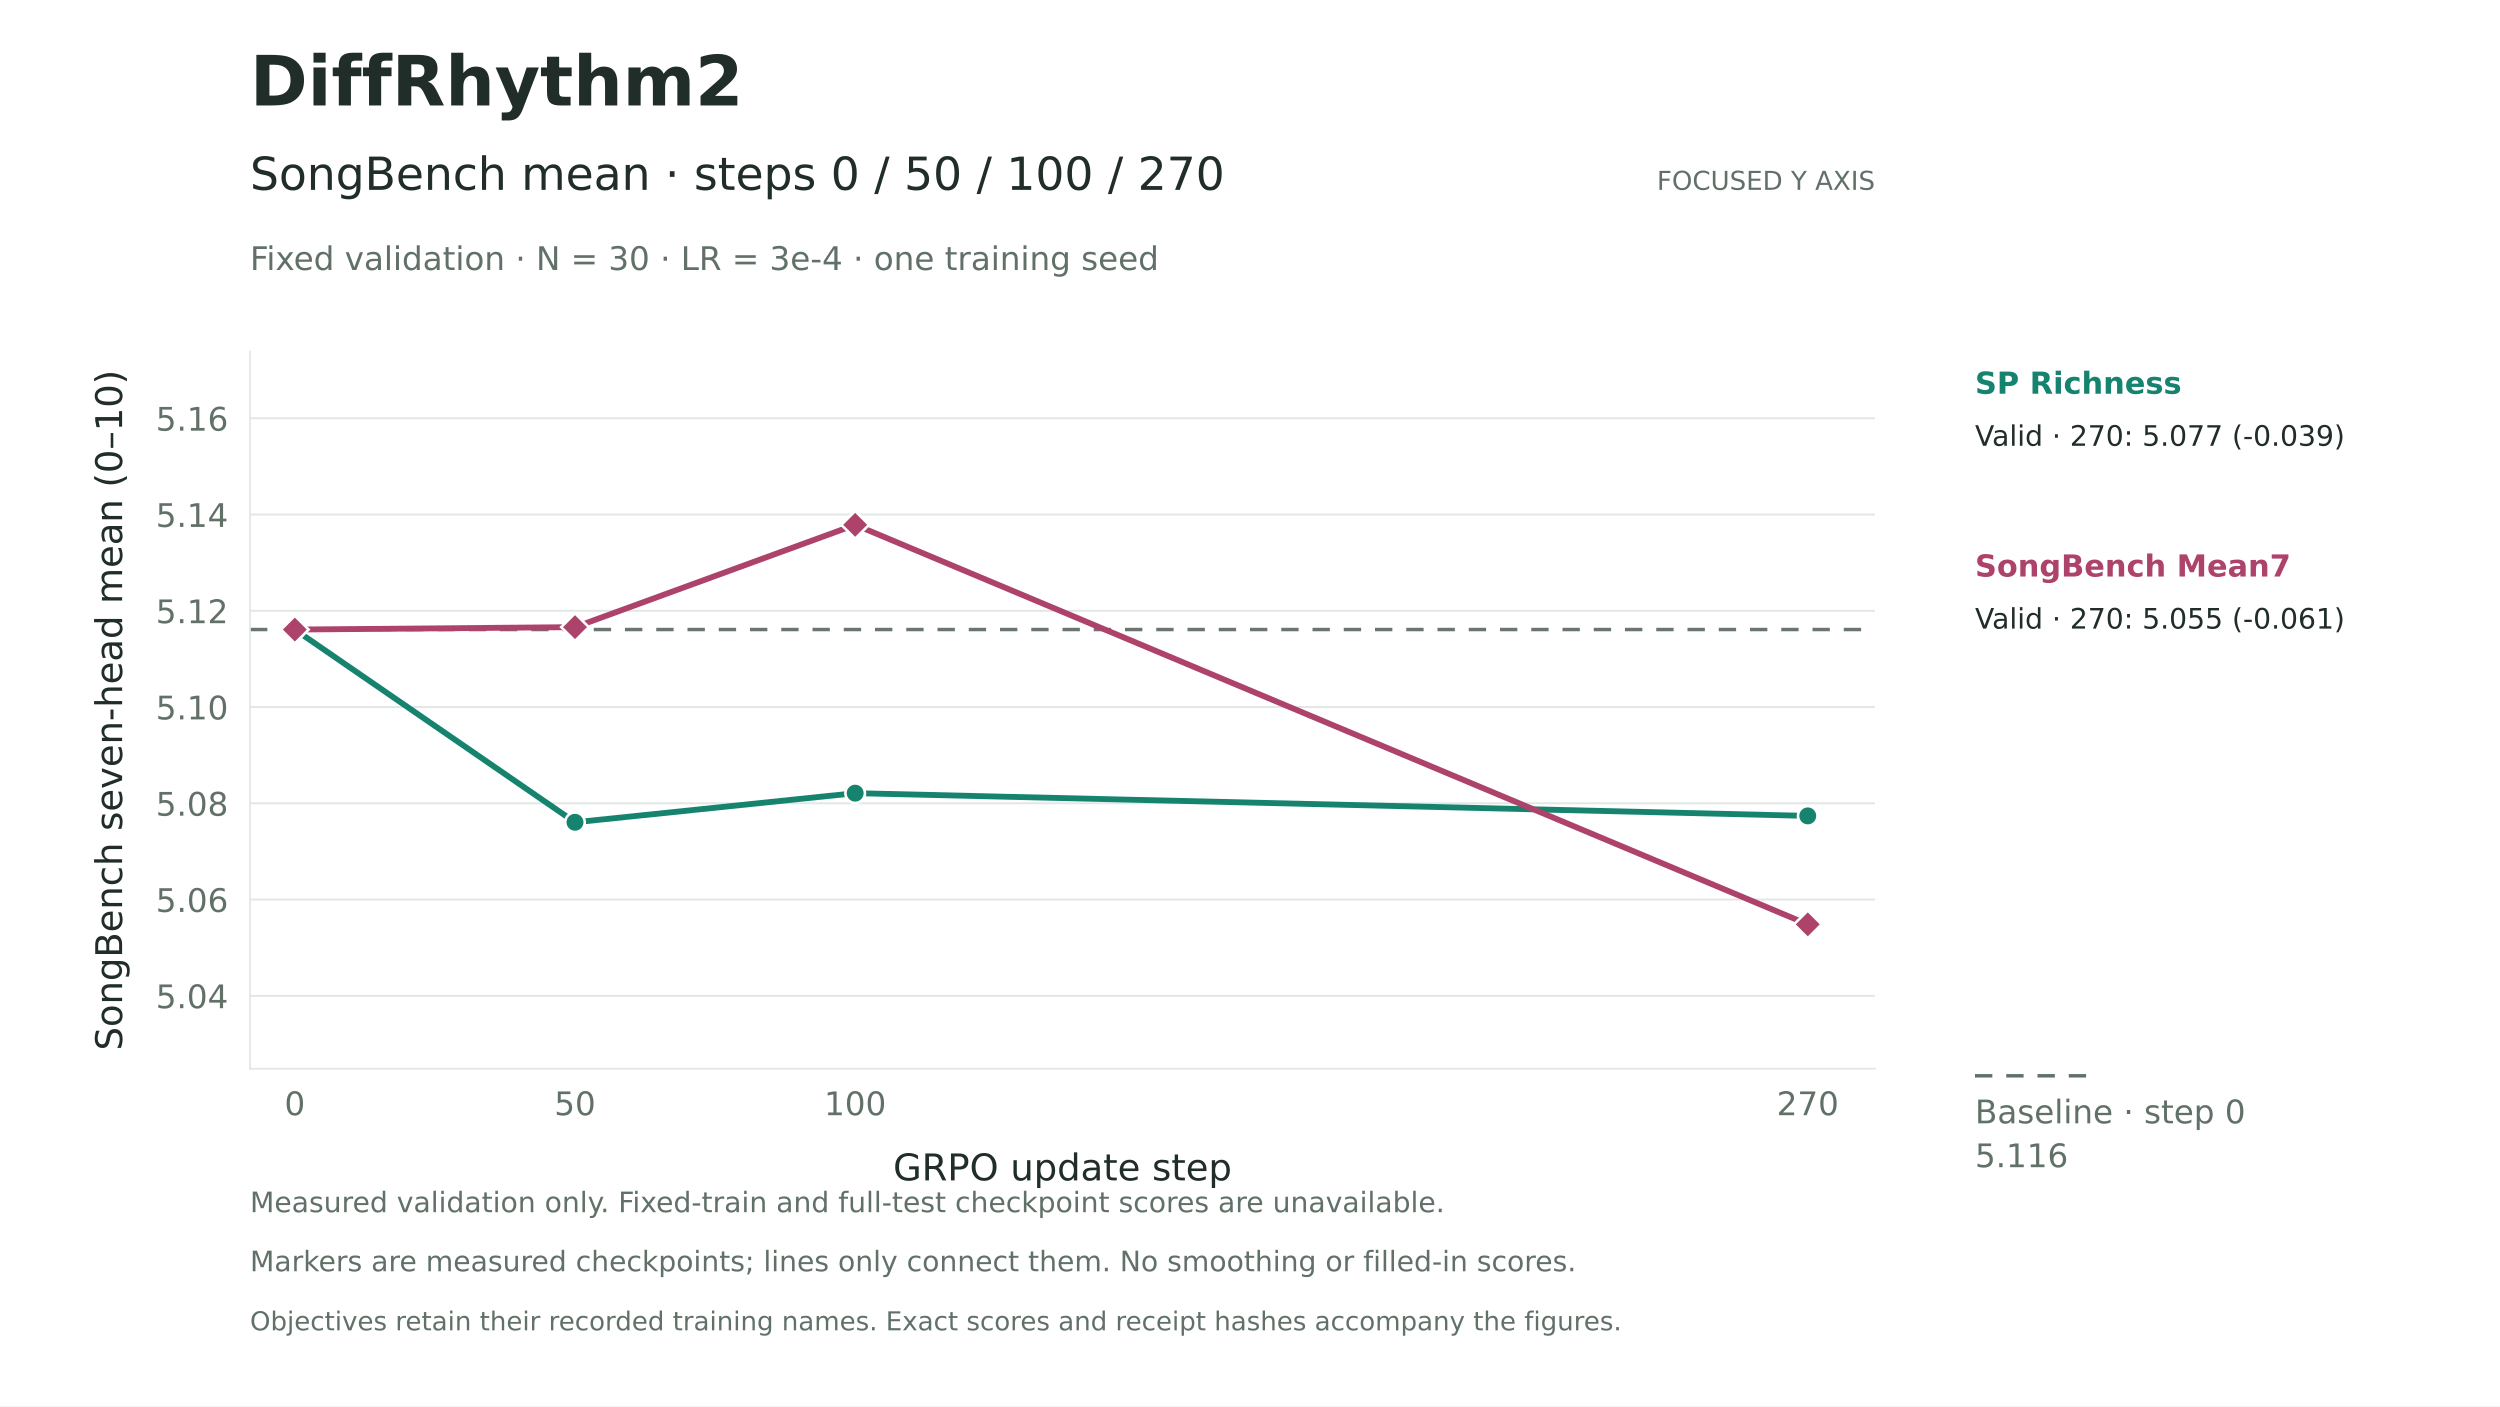
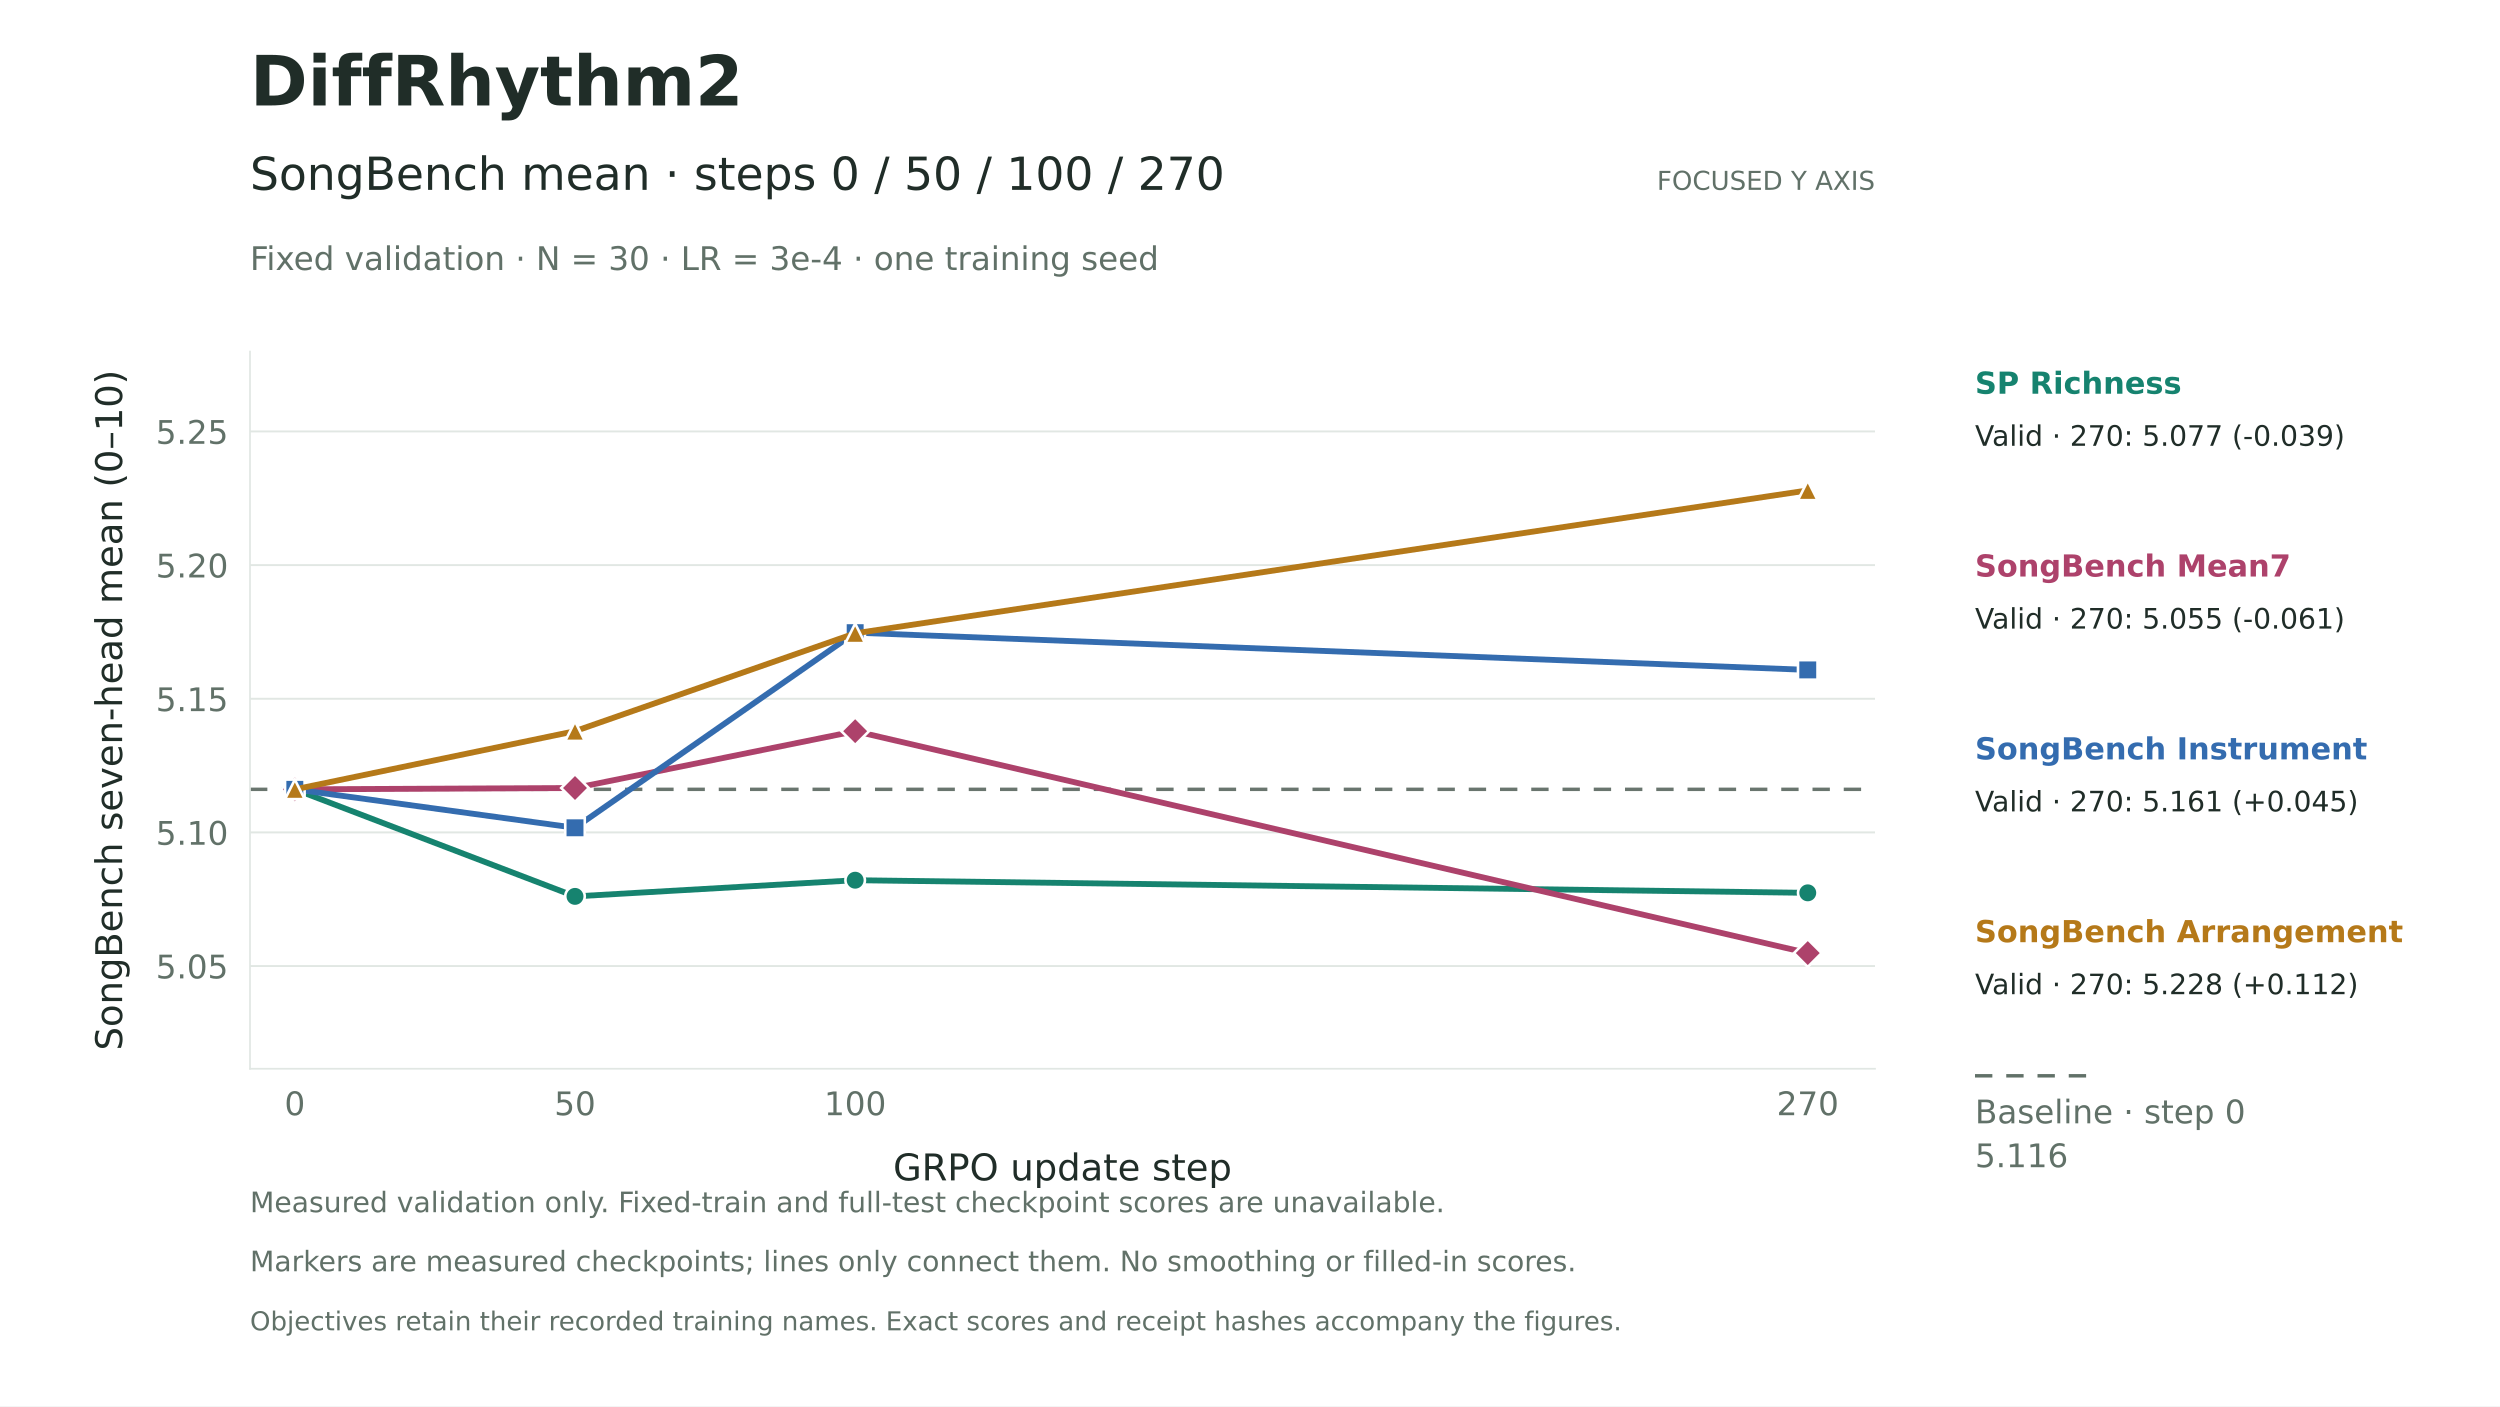
<svg xmlns="http://www.w3.org/2000/svg" xmlns:xlink="http://www.w3.org/1999/xlink" width="1152pt" height="648pt" viewBox="0 0 1152 648" version="1.1">
  <defs>
    <style type="text/css">*{stroke-linejoin: round; stroke-linecap: butt}</style>
  </defs>
  <g id="figure_1">
    <g id="patch_1">
      <path d="M 0 648 L 1152 648 L 1152 0 L 0 0 z " style="fill: #ffffff" />
    </g>
    <g id="axes_1">
      <g id="patch_2">
        <path d="M 115.2 492.48 L 864 492.48 L 864 162 L 115.2 162 z " style="fill: #ffffff" />
      </g>
      <g id="line2d_1">
-         <path d="M 115.2 290.101 L 864 290.101 " clip-path="url(#paaa6217a06)" style="fill: none; stroke-dasharray: 8,6.4; stroke-dashoffset: 0; stroke: #69756e; stroke-width: 1.6" />
+         <path d="M 115.2 363.732 L 864 363.732 " clip-path="url(#p9786a8c428)" style="fill: none; stroke-dasharray: 8,6.4; stroke-dashoffset: 0; stroke: #69756e; stroke-width: 1.6" />
      </g>
      <g id="matplotlib.axis_1">
        <g id="xtick_1">
          <g id="line2d_2" />
          <g id="text_1">
            <text style="font-size: 15px; font-family: 'DejaVu Sans'; text-anchor: middle; fill: #617168" x="135.857" y="513.878" transform="rotate(-0 135.8566 513.8777)">0</text>
          </g>
        </g>
        <g id="xtick_2">
          <g id="line2d_3" />
          <g id="text_2">
            <text style="font-size: 15px; font-family: 'DejaVu Sans'; text-anchor: middle; fill: #617168" x="264.96" y="513.878" transform="rotate(-0 264.96 513.8777)">50</text>
          </g>
        </g>
        <g id="xtick_3">
          <g id="line2d_4" />
          <g id="text_3">
            <text style="font-size: 15px; font-family: 'DejaVu Sans'; text-anchor: middle; fill: #617168" x="394.063" y="513.878" transform="rotate(-0 394.0634 513.8777)">100</text>
          </g>
        </g>
        <g id="xtick_4">
          <g id="line2d_5" />
          <g id="text_4">
            <text style="font-size: 15px; font-family: 'DejaVu Sans'; text-anchor: middle; fill: #617168" x="833.015" y="513.878" transform="rotate(-0 833.0152 513.8777)">270</text>
          </g>
        </g>
        <g id="text_5">
          <text style="font-size: 17px; font-family: 'DejaVu Sans'; text-anchor: middle; fill: #202d28" x="489.6" y="543.915" transform="rotate(-0 489.6 543.9145)">GRPO update step</text>
        </g>
      </g>
      <g id="matplotlib.axis_2">
        <g id="ytick_1">
          <g id="line2d_6">
-             <path d="M 115.2 458.878 L 864 458.878 " clip-path="url(#paaa6217a06)" style="fill: none; stroke: #e1e7e3; stroke-width: 0.9; stroke-linecap: square" />
+             <path d="M 115.2 445.149 L 864 445.149 " clip-path="url(#p9786a8c428)" style="fill: none; stroke: #e1e7e3; stroke-width: 0.9; stroke-linecap: square" />
          </g>
          <g id="line2d_7" />
          <g id="text_6">
-             <text style="font-size: 15px; font-family: 'DejaVu Sans'; text-anchor: end; fill: #617168" x="105.2" y="464.577" transform="rotate(-0 105.2 464.5767)">5.04</text>
+             <text style="font-size: 15px; font-family: 'DejaVu Sans'; text-anchor: end; fill: #617168" x="105.2" y="450.847" transform="rotate(-0 105.2 450.8475)">5.05</text>
          </g>
        </g>
        <g id="ytick_2">
          <g id="line2d_8">
-             <path d="M 115.2 414.523 L 864 414.523 " clip-path="url(#paaa6217a06)" style="fill: none; stroke: #e1e7e3; stroke-width: 0.9; stroke-linecap: square" />
+             <path d="M 115.2 383.565 L 864 383.565 " clip-path="url(#p9786a8c428)" style="fill: none; stroke: #e1e7e3; stroke-width: 0.9; stroke-linecap: square" />
          </g>
          <g id="line2d_9" />
          <g id="text_7">
-             <text style="font-size: 15px; font-family: 'DejaVu Sans'; text-anchor: end; fill: #617168" x="105.2" y="420.221" transform="rotate(-0 105.2 420.2215)">5.06</text>
+             <text style="font-size: 15px; font-family: 'DejaVu Sans'; text-anchor: end; fill: #617168" x="105.2" y="389.264" transform="rotate(-0 105.2 389.2639)">5.10</text>
          </g>
        </g>
        <g id="ytick_3">
          <g id="line2d_10">
-             <path d="M 115.2 370.168 L 864 370.168 " clip-path="url(#paaa6217a06)" style="fill: none; stroke: #e1e7e3; stroke-width: 0.9; stroke-linecap: square" />
+             <path d="M 115.2 321.982 L 864 321.982 " clip-path="url(#p9786a8c428)" style="fill: none; stroke: #e1e7e3; stroke-width: 0.9; stroke-linecap: square" />
          </g>
          <g id="line2d_11" />
          <g id="text_8">
-             <text style="font-size: 15px; font-family: 'DejaVu Sans'; text-anchor: end; fill: #617168" x="105.2" y="375.866" transform="rotate(-0 105.2 375.8663)">5.08</text>
+             <text style="font-size: 15px; font-family: 'DejaVu Sans'; text-anchor: end; fill: #617168" x="105.2" y="327.68" transform="rotate(-0 105.2 327.6804)">5.15</text>
          </g>
        </g>
        <g id="ytick_4">
          <g id="line2d_12">
-             <path d="M 115.2 325.812 L 864 325.812 " clip-path="url(#paaa6217a06)" style="fill: none; stroke: #e1e7e3; stroke-width: 0.9; stroke-linecap: square" />
+             <path d="M 115.2 260.398 L 864 260.398 " clip-path="url(#p9786a8c428)" style="fill: none; stroke: #e1e7e3; stroke-width: 0.9; stroke-linecap: square" />
          </g>
          <g id="line2d_13" />
          <g id="text_9">
-             <text style="font-size: 15px; font-family: 'DejaVu Sans'; text-anchor: end; fill: #617168" x="105.2" y="331.511" transform="rotate(-0 105.2 331.5112)">5.10</text>
+             <text style="font-size: 15px; font-family: 'DejaVu Sans'; text-anchor: end; fill: #617168" x="105.2" y="266.097" transform="rotate(-0 105.2 266.0968)">5.20</text>
          </g>
        </g>
        <g id="ytick_5">
          <g id="line2d_14">
-             <path d="M 115.2 281.457 L 864 281.457 " clip-path="url(#paaa6217a06)" style="fill: none; stroke: #e1e7e3; stroke-width: 0.9; stroke-linecap: square" />
+             <path d="M 115.2 198.814 L 864 198.814 " clip-path="url(#p9786a8c428)" style="fill: none; stroke: #e1e7e3; stroke-width: 0.9; stroke-linecap: square" />
          </g>
          <g id="line2d_15" />
          <g id="text_10">
-             <text style="font-size: 15px; font-family: 'DejaVu Sans'; text-anchor: end; fill: #617168" x="105.2" y="287.156" transform="rotate(-0 105.2 287.156)">5.12</text>
-           </g>
-         </g>
-         <g id="ytick_6">
-           <g id="line2d_16">
-             <path d="M 115.2 237.102 L 864 237.102 " clip-path="url(#paaa6217a06)" style="fill: none; stroke: #e1e7e3; stroke-width: 0.9; stroke-linecap: square" />
-           </g>
-           <g id="line2d_17" />
-           <g id="text_11">
-             <text style="font-size: 15px; font-family: 'DejaVu Sans'; text-anchor: end; fill: #617168" x="105.2" y="242.801" transform="rotate(-0 105.2 242.8008)">5.14</text>
-           </g>
-         </g>
-         <g id="ytick_7">
-           <g id="line2d_18">
-             <path d="M 115.2 192.747 L 864 192.747 " clip-path="url(#paaa6217a06)" style="fill: none; stroke: #e1e7e3; stroke-width: 0.9; stroke-linecap: square" />
-           </g>
-           <g id="line2d_19" />
-           <g id="text_12">
-             <text style="font-size: 15px; font-family: 'DejaVu Sans'; text-anchor: end; fill: #617168" x="105.2" y="198.446" transform="rotate(-0 105.2 198.4457)">5.16</text>
-           </g>
-         </g>
-         <g id="text_13">
+             <text style="font-size: 15px; font-family: 'DejaVu Sans'; text-anchor: end; fill: #617168" x="105.2" y="204.513" transform="rotate(-0 105.2 204.5133)">5.25</text>
+           </g>
+         </g>
+         <g id="text_11">
          <text style="font-size: 17px; font-family: 'DejaVu Sans'; text-anchor: middle; fill: #202d28" x="56.266" y="327.24" transform="rotate(-90 56.26609 327.24)">SongBench seven-head mean (0–10)</text>
        </g>
      </g>
      <g id="patch_3">
        <path d="M 115.2 492.48 L 115.2 162 " style="fill: none; stroke: #e1e7e3; stroke-width: 0.8; stroke-linejoin: miter; stroke-linecap: square" />
      </g>
      <g id="patch_4">
        <path d="M 115.2 492.48 L 864 492.48 " style="fill: none; stroke: #e1e7e3; stroke-width: 0.8; stroke-linejoin: miter; stroke-linecap: square" />
      </g>
-       <g id="line2d_20">
-         <path d="M 135.857 290.101 L 264.96 378.906 L 394.063 365.487 L 833.015 375.963 " clip-path="url(#paaa6217a06)" style="fill: none; stroke: #16836f; stroke-width: 2.7; stroke-linecap: square" />
-         <defs>
-           <path id="m5afa9772eb" d="M 0 4.5 C 1.193 4.5 2.338 4.026 3.182 3.182 C 4.026 2.338 4.5 1.193 4.5 0 C 4.5 -1.193 4.026 -2.338 3.182 -3.182 C 2.338 -4.026 1.193 -4.5 0 -4.5 C -1.193 -4.5 -2.338 -4.026 -3.182 -3.182 C -4.026 -2.338 -4.5 -1.193 -4.5 0 C -4.5 1.193 -4.026 2.338 -3.182 3.182 C -2.338 4.026 -1.193 4.5 0 4.5 z " style="stroke: #ffffff; stroke-width: 1.2" />
-         </defs>
-         <g clip-path="url(#paaa6217a06)">
-           <use xlink:href="#m5afa9772eb" x="135.857" y="290.101" style="fill: #16836f; stroke: #ffffff; stroke-width: 1.2" />
-           <use xlink:href="#m5afa9772eb" x="264.96" y="378.906" style="fill: #16836f; stroke: #ffffff; stroke-width: 1.2" />
-           <use xlink:href="#m5afa9772eb" x="394.063" y="365.487" style="fill: #16836f; stroke: #ffffff; stroke-width: 1.2" />
-           <use xlink:href="#m5afa9772eb" x="833.015" y="375.963" style="fill: #16836f; stroke: #ffffff; stroke-width: 1.2" />
-         </g>
-       </g>
-       <g id="line2d_21">
-         <path d="M 135.857 290.101 L 264.96 288.985 L 394.063 241.839 L 833.015 425.947 " clip-path="url(#paaa6217a06)" style="fill: none; stroke: #ad426b; stroke-width: 2.7; stroke-linecap: square" />
-         <defs>
-           <path id="mcc623d1289" d="M -0 6.364 L 6.364 0 L 0 -6.364 L -6.364 -0 z " style="stroke: #ffffff; stroke-width: 1.2; stroke-linejoin: miter" />
-         </defs>
-         <g clip-path="url(#paaa6217a06)">
-           <use xlink:href="#mcc623d1289" x="135.857" y="290.101" style="fill: #ad426b; stroke: #ffffff; stroke-width: 1.2; stroke-linejoin: miter" />
-           <use xlink:href="#mcc623d1289" x="264.96" y="288.985" style="fill: #ad426b; stroke: #ffffff; stroke-width: 1.2; stroke-linejoin: miter" />
-           <use xlink:href="#mcc623d1289" x="394.063" y="241.839" style="fill: #ad426b; stroke: #ffffff; stroke-width: 1.2; stroke-linejoin: miter" />
-           <use xlink:href="#mcc623d1289" x="833.015" y="425.947" style="fill: #ad426b; stroke: #ffffff; stroke-width: 1.2; stroke-linejoin: miter" />
-         </g>
-       </g>
-     </g>
-     <g id="line2d_22">
+       <g id="line2d_16">
+         <path d="M 135.857 363.732 L 264.96 413.051 L 394.063 405.599 L 833.015 411.417 " clip-path="url(#p9786a8c428)" style="fill: none; stroke: #16836f; stroke-width: 2.7; stroke-linecap: square" />
+         <defs>
+           <path id="m8da0ac7281" d="M 0 4.5 C 1.193 4.5 2.338 4.026 3.182 3.182 C 4.026 2.338 4.5 1.193 4.5 0 C 4.5 -1.193 4.026 -2.338 3.182 -3.182 C 2.338 -4.026 1.193 -4.5 0 -4.5 C -1.193 -4.5 -2.338 -4.026 -3.182 -3.182 C -4.026 -2.338 -4.5 -1.193 -4.5 0 C -4.5 1.193 -4.026 2.338 -3.182 3.182 C -2.338 4.026 -1.193 4.5 0 4.5 z " style="stroke: #ffffff; stroke-width: 1.2" />
+         </defs>
+         <g clip-path="url(#p9786a8c428)">
+           <use xlink:href="#m8da0ac7281" x="135.857" y="363.732" style="fill: #16836f; stroke: #ffffff; stroke-width: 1.2" />
+           <use xlink:href="#m8da0ac7281" x="264.96" y="413.051" style="fill: #16836f; stroke: #ffffff; stroke-width: 1.2" />
+           <use xlink:href="#m8da0ac7281" x="394.063" y="405.599" style="fill: #16836f; stroke: #ffffff; stroke-width: 1.2" />
+           <use xlink:href="#m8da0ac7281" x="833.015" y="411.417" style="fill: #16836f; stroke: #ffffff; stroke-width: 1.2" />
+         </g>
+       </g>
+       <g id="line2d_17">
+         <path d="M 135.857 363.732 L 264.96 363.113 L 394.063 336.929 L 833.015 439.177 " clip-path="url(#p9786a8c428)" style="fill: none; stroke: #ad426b; stroke-width: 2.7; stroke-linecap: square" />
+         <defs>
+           <path id="m20b4174175" d="M -0 6.364 L 6.364 0 L 0 -6.364 L -6.364 -0 z " style="stroke: #ffffff; stroke-width: 1.2; stroke-linejoin: miter" />
+         </defs>
+         <g clip-path="url(#p9786a8c428)">
+           <use xlink:href="#m20b4174175" x="135.857" y="363.732" style="fill: #ad426b; stroke: #ffffff; stroke-width: 1.2; stroke-linejoin: miter" />
+           <use xlink:href="#m20b4174175" x="264.96" y="363.113" style="fill: #ad426b; stroke: #ffffff; stroke-width: 1.2; stroke-linejoin: miter" />
+           <use xlink:href="#m20b4174175" x="394.063" y="336.929" style="fill: #ad426b; stroke: #ffffff; stroke-width: 1.2; stroke-linejoin: miter" />
+           <use xlink:href="#m20b4174175" x="833.015" y="439.177" style="fill: #ad426b; stroke: #ffffff; stroke-width: 1.2; stroke-linejoin: miter" />
+         </g>
+       </g>
+       <g id="line2d_18">
+         <path d="M 135.857 363.732 L 264.96 381.445 L 394.063 291.534 L 833.015 308.692 " clip-path="url(#p9786a8c428)" style="fill: none; stroke: #346caf; stroke-width: 2.7; stroke-linecap: square" />
+         <defs>
+           <path id="m16368a93b9" d="M -4.5 4.5 L 4.5 4.5 L 4.5 -4.5 L -4.5 -4.5 z " style="stroke: #ffffff; stroke-width: 1.2; stroke-linejoin: miter" />
+         </defs>
+         <g clip-path="url(#p9786a8c428)">
+           <use xlink:href="#m16368a93b9" x="135.857" y="363.732" style="fill: #346caf; stroke: #ffffff; stroke-width: 1.2; stroke-linejoin: miter" />
+           <use xlink:href="#m16368a93b9" x="264.96" y="381.445" style="fill: #346caf; stroke: #ffffff; stroke-width: 1.2; stroke-linejoin: miter" />
+           <use xlink:href="#m16368a93b9" x="394.063" y="291.534" style="fill: #346caf; stroke: #ffffff; stroke-width: 1.2; stroke-linejoin: miter" />
+           <use xlink:href="#m16368a93b9" x="833.015" y="308.692" style="fill: #346caf; stroke: #ffffff; stroke-width: 1.2; stroke-linejoin: miter" />
+         </g>
+       </g>
+       <g id="line2d_19">
+         <path d="M 135.857 363.732 L 264.96 336.919 L 394.063 291.826 L 833.015 225.964 " clip-path="url(#p9786a8c428)" style="fill: none; stroke: #b57919; stroke-width: 2.7; stroke-linecap: square" />
+         <defs>
+           <path id="m9459567b5b" d="M 0 -4.5 L -4.5 4.5 L 4.5 4.5 z " style="stroke: #ffffff; stroke-width: 1.2; stroke-linejoin: miter" />
+         </defs>
+         <g clip-path="url(#p9786a8c428)">
+           <use xlink:href="#m9459567b5b" x="135.857" y="363.732" style="fill: #b57919; stroke: #ffffff; stroke-width: 1.2; stroke-linejoin: miter" />
+           <use xlink:href="#m9459567b5b" x="264.96" y="336.919" style="fill: #b57919; stroke: #ffffff; stroke-width: 1.2; stroke-linejoin: miter" />
+           <use xlink:href="#m9459567b5b" x="394.063" y="291.826" style="fill: #b57919; stroke: #ffffff; stroke-width: 1.2; stroke-linejoin: miter" />
+           <use xlink:href="#m9459567b5b" x="833.015" y="225.964" style="fill: #b57919; stroke: #ffffff; stroke-width: 1.2; stroke-linejoin: miter" />
+         </g>
+       </g>
+     </g>
+     <g id="line2d_20">
      <path d="M 910.08 495.72 L 961.92 495.72 " style="fill: none; stroke-dasharray: 8,6.4; stroke-dashoffset: 0; stroke: #617168; stroke-width: 1.6" />
    </g>
+     <g id="text_12">
+       <text style="font-weight: 700; font-size: 32px; font-family: 'DejaVu Sans'; text-anchor: start; fill: #202d28" x="115.2" y="48.6" transform="rotate(-0 115.2 48.6)">DiffRhythm2</text>
+     </g>
+     <g id="text_13">
+       <text style="font-size: 21px; font-family: 'DejaVu Sans'; text-anchor: start; fill: #202d28" x="115.2" y="87.48" transform="rotate(-0 115.2 87.48)">SongBench mean · steps 0 / 50 / 100 / 270</text>
+     </g>
    <g id="text_14">
-       <text style="font-weight: 700; font-size: 32px; font-family: 'DejaVu Sans'; text-anchor: start; fill: #202d28" x="115.2" y="48.6" transform="rotate(-0 115.2 48.6)">DiffRhythm2</text>
+       <text style="font-size: 15px; font-family: 'DejaVu Sans'; text-anchor: start; fill: #617168" x="115.2" y="124.416" transform="rotate(-0 115.2 124.416)">Fixed validation · N = 30 · LR = 3e-4 · one training seed</text>
    </g>
    <g id="text_15">
-       <text style="font-size: 21px; font-family: 'DejaVu Sans'; text-anchor: start; fill: #202d28" x="115.2" y="87.48" transform="rotate(-0 115.2 87.48)">SongBench mean · steps 0 / 50 / 100 / 270</text>
+       <text style="font-size: 12px; font-family: 'DejaVu Sans'; text-anchor: end; fill: #617168" x="864" y="87.48" transform="rotate(-0 864 87.48)">FOCUSED Y AXIS</text>
    </g>
    <g id="text_16">
-       <text style="font-size: 15px; font-family: 'DejaVu Sans'; text-anchor: start; fill: #617168" x="115.2" y="124.416" transform="rotate(-0 115.2 124.416)">Fixed validation · N = 30 · LR = 3e-4 · one training seed</text>
+       <text style="font-weight: 700; font-size: 14px; font-family: 'DejaVu Sans'; text-anchor: start; fill: #16836f" x="910.08" y="181.44" transform="rotate(-0 910.08 181.44)">SP Richness</text>
    </g>
    <g id="text_17">
-       <text style="font-size: 12px; font-family: 'DejaVu Sans'; text-anchor: end; fill: #617168" x="864" y="87.48" transform="rotate(-0 864 87.48)">FOCUSED Y AXIS</text>
+       <text style="font-size: 13px; font-family: 'DejaVu Sans'; text-anchor: start; fill: #202d28" x="910.08" y="205.416" transform="rotate(-0 910.08 205.416)">Valid · 270: 5.077  (-0.039)</text>
    </g>
    <g id="text_18">
-       <text style="font-weight: 700; font-size: 14px; font-family: 'DejaVu Sans'; text-anchor: start; fill: #16836f" x="910.08" y="181.44" transform="rotate(-0 910.08 181.44)">SP Richness</text>
+       <text style="font-weight: 700; font-size: 14px; font-family: 'DejaVu Sans'; text-anchor: start; fill: #ad426b" x="910.08" y="265.68" transform="rotate(-0 910.08 265.68)">SongBench Mean7</text>
    </g>
    <g id="text_19">
-       <text style="font-size: 13px; font-family: 'DejaVu Sans'; text-anchor: start; fill: #202d28" x="910.08" y="205.416" transform="rotate(-0 910.08 205.416)">Valid · 270: 5.077  (-0.039)</text>
+       <text style="font-size: 13px; font-family: 'DejaVu Sans'; text-anchor: start; fill: #202d28" x="910.08" y="289.656" transform="rotate(-0 910.08 289.656)">Valid · 270: 5.055  (-0.061)</text>
    </g>
    <g id="text_20">
-       <text style="font-weight: 700; font-size: 14px; font-family: 'DejaVu Sans'; text-anchor: start; fill: #ad426b" x="910.08" y="265.68" transform="rotate(-0 910.08 265.68)">SongBench Mean7</text>
+       <text style="font-weight: 700; font-size: 14px; font-family: 'DejaVu Sans'; text-anchor: start; fill: #346caf" x="910.08" y="349.92" transform="rotate(-0 910.08 349.92)">SongBench Instrument</text>
    </g>
    <g id="text_21">
-       <text style="font-size: 13px; font-family: 'DejaVu Sans'; text-anchor: start; fill: #202d28" x="910.08" y="289.656" transform="rotate(-0 910.08 289.656)">Valid · 270: 5.055  (-0.061)</text>
+       <text style="font-size: 13px; font-family: 'DejaVu Sans'; text-anchor: start; fill: #202d28" x="910.08" y="373.896" transform="rotate(-0 910.08 373.896)">Valid · 270: 5.161  (+0.045)</text>
    </g>
    <g id="text_22">
+       <text style="font-weight: 700; font-size: 14px; font-family: 'DejaVu Sans'; text-anchor: start; fill: #b57919" x="910.08" y="434.16" transform="rotate(-0 910.08 434.16)">SongBench Arrangement</text>
+     </g>
+     <g id="text_23">
+       <text style="font-size: 13px; font-family: 'DejaVu Sans'; text-anchor: start; fill: #202d28" x="910.08" y="458.136" transform="rotate(-0 910.08 458.136)">Valid · 270: 5.228  (+0.112)</text>
+     </g>
+     <g id="text_24">
      <text style="font-size: 15px; font-family: 'DejaVu Sans'; fill: #617168" transform="translate(910.08 517.624)">Baseline · step 0</text>
      <text style="font-size: 15px; font-family: 'DejaVu Sans'; fill: #617168" transform="translate(910.08 537.84)">5.116</text>
    </g>
-     <g id="text_23">
+     <g id="text_25">
      <text style="font-size: 13px; font-family: 'DejaVu Sans'; text-anchor: start; fill: #617168" x="115.2" y="558.576" transform="rotate(-0 115.2 558.576)">Measured validation only. Fixed-train and full-test checkpoint scores are unavailable.</text>
    </g>
-     <g id="text_24">
+     <g id="text_26">
      <text style="font-size: 13px; font-family: 'DejaVu Sans'; text-anchor: start; fill: #617168" x="115.2" y="585.792" transform="rotate(-0 115.2 585.792)">Markers are measured checkpoints; lines only connect them. No smoothing or filled-in scores.</text>
    </g>
-     <g id="text_25">
+     <g id="text_27">
      <text style="font-size: 12px; font-family: 'DejaVu Sans'; text-anchor: start; fill: #617168" x="115.2" y="613.008" transform="rotate(-0 115.2 613.008)">Objectives retain their recorded training names. Exact scores and receipt hashes accompany the figures.</text>
    </g>
  </g>
  <defs>
-     <clipPath id="paaa6217a06">
+     <clipPath id="p9786a8c428">
      <rect x="115.2" y="162" width="748.8" height="330.48" />
    </clipPath>
  </defs>
</svg>
